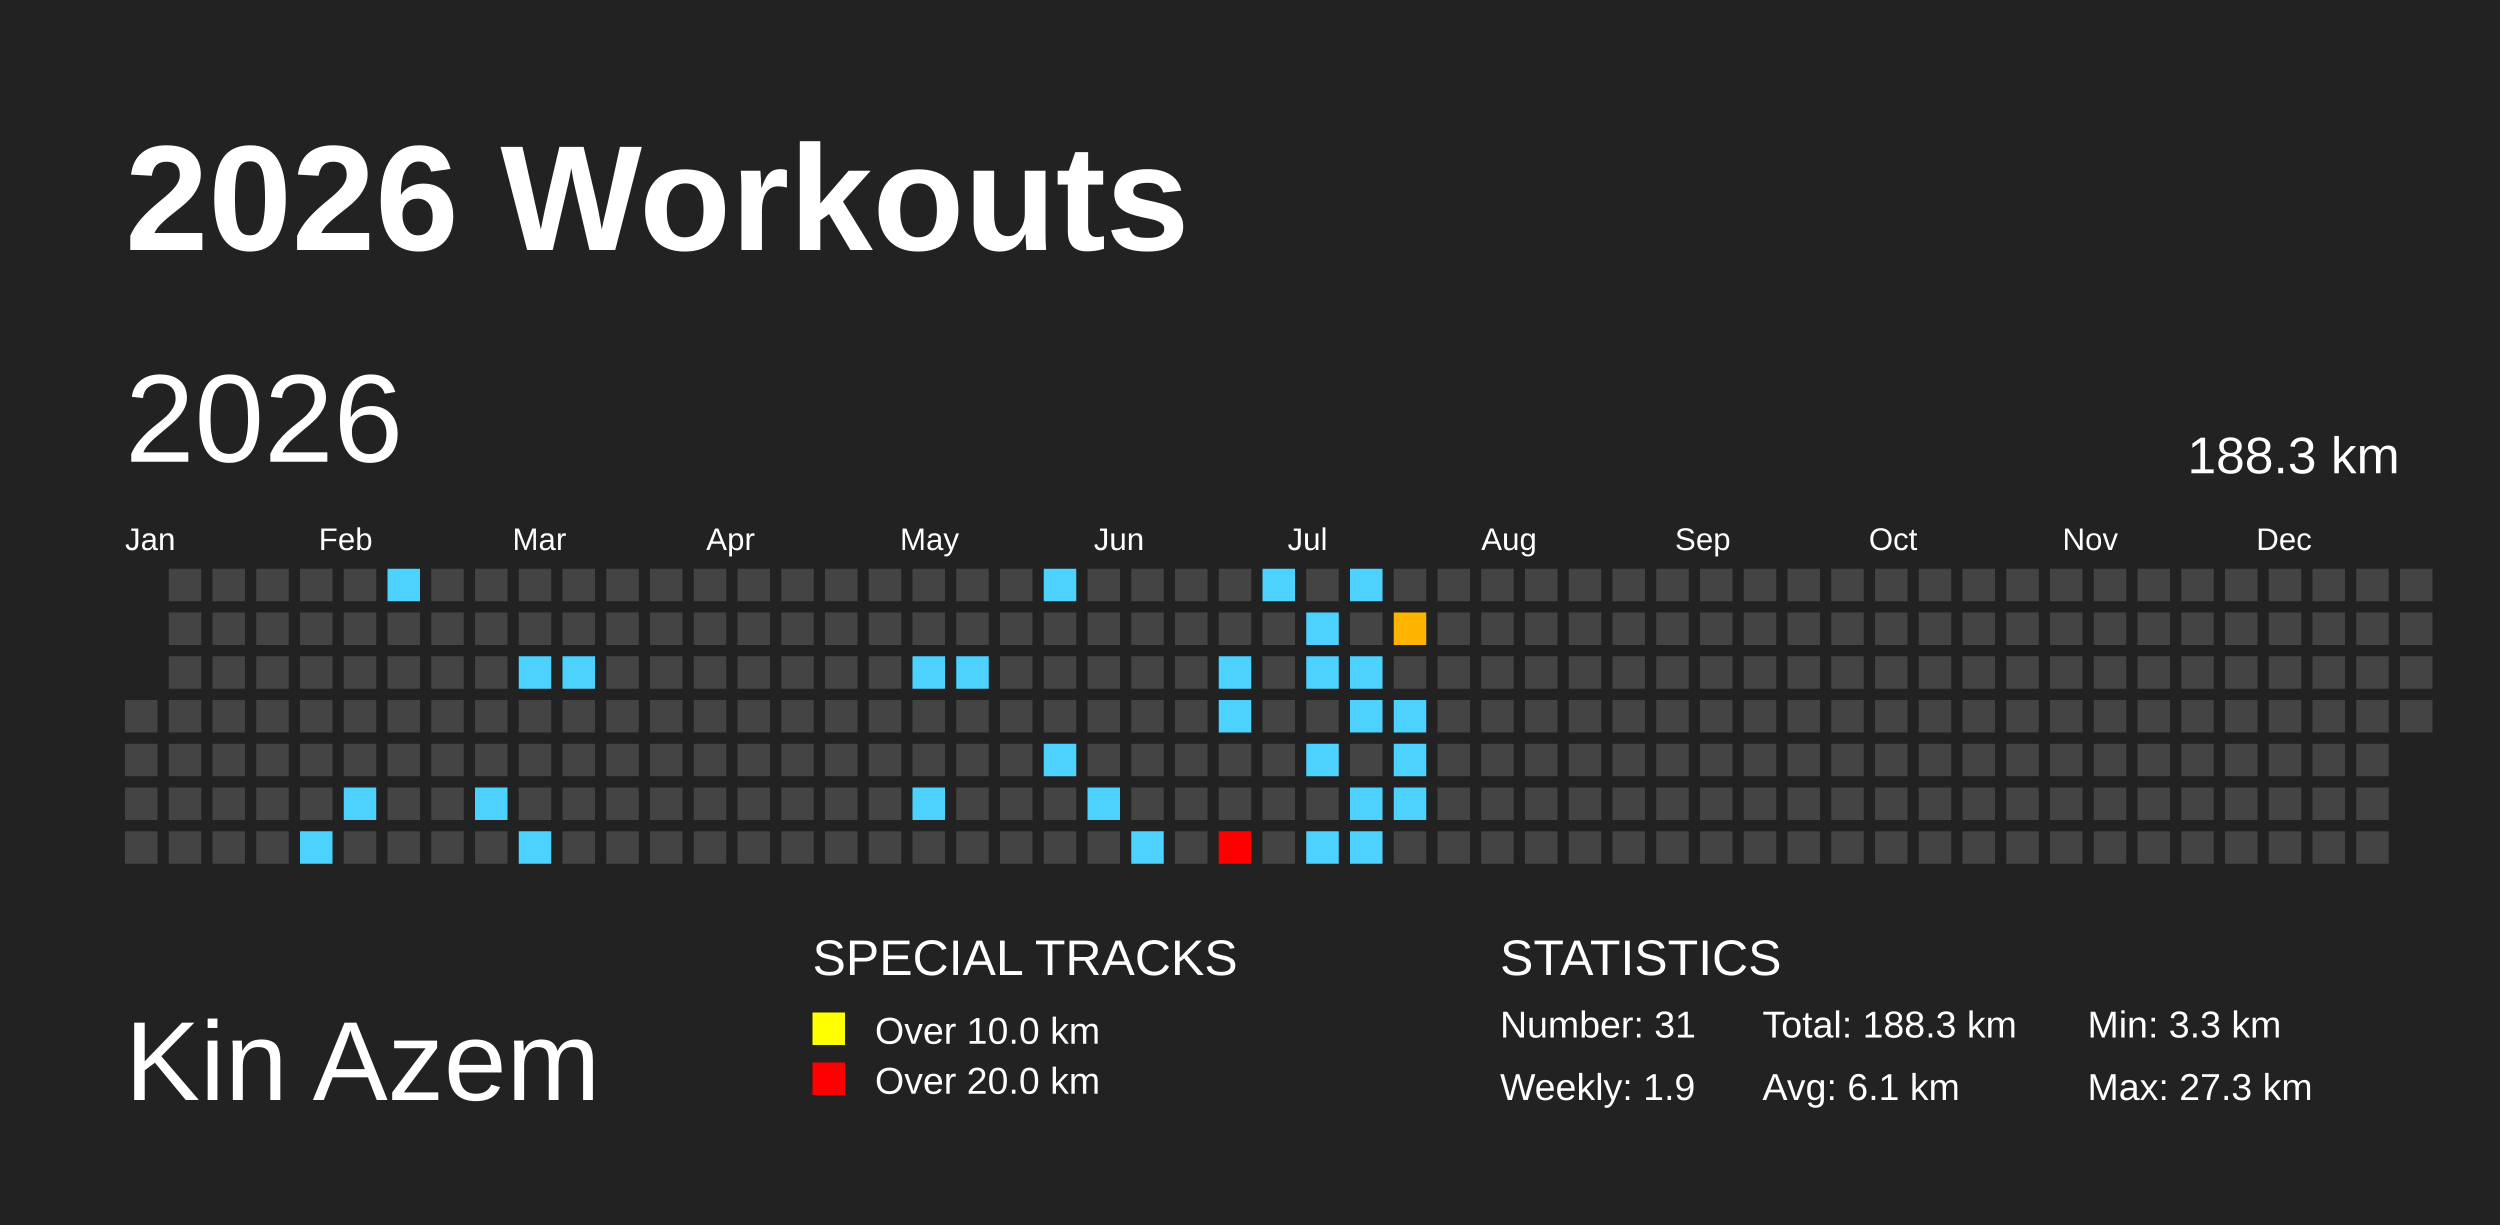
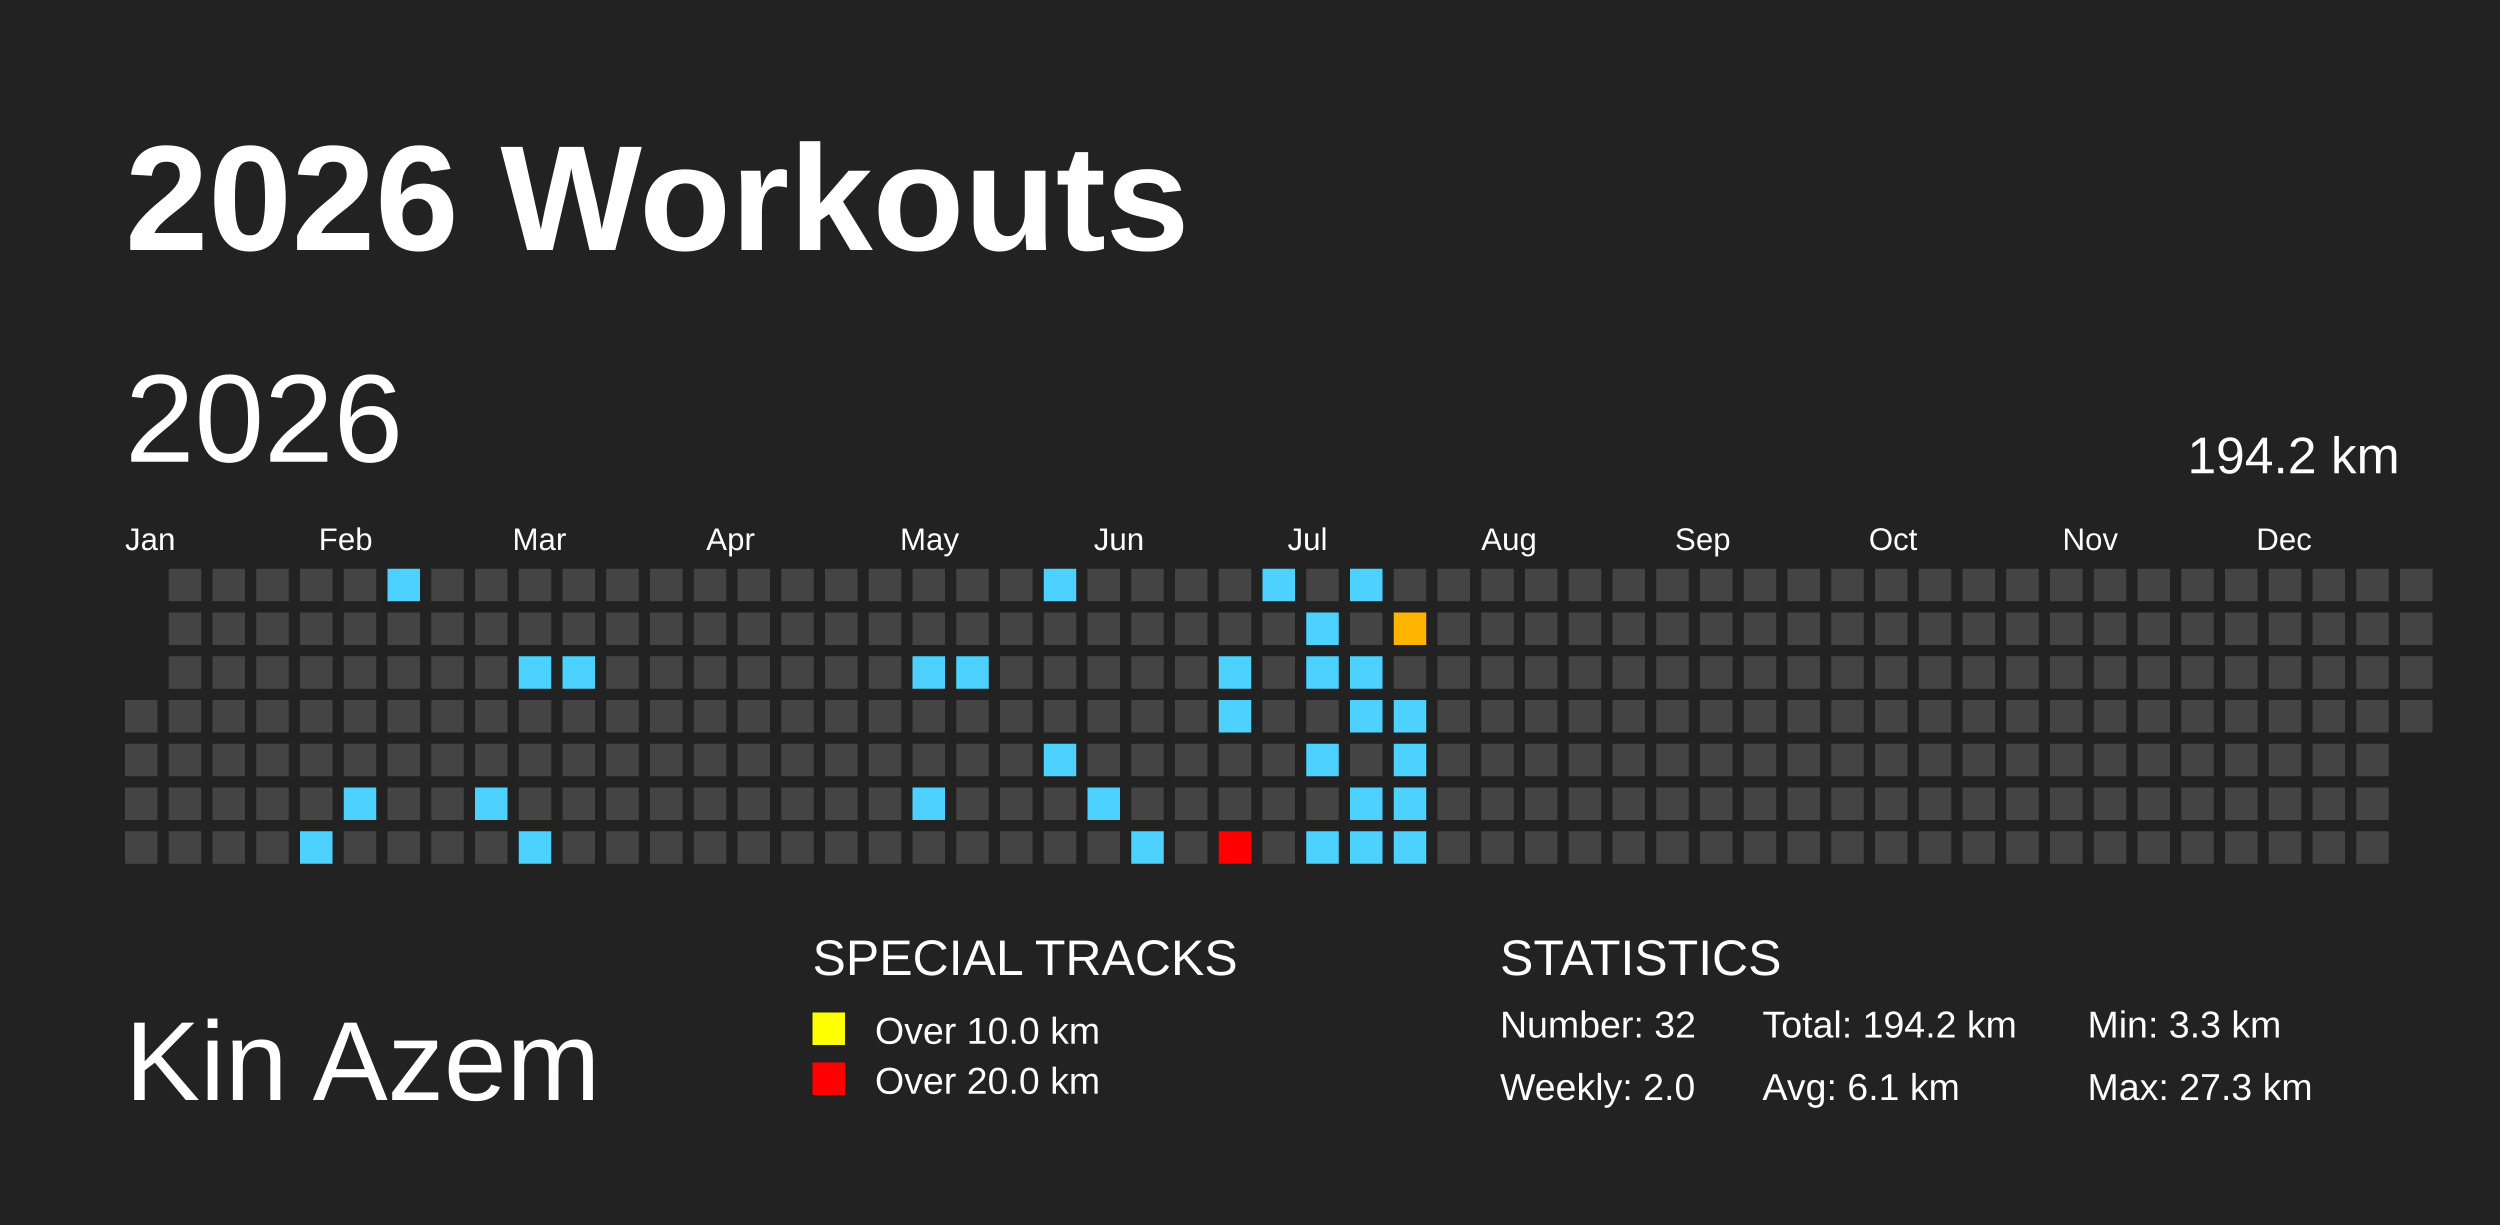
<svg xmlns="http://www.w3.org/2000/svg" baseProfile="full" height="98mm" version="1.1" viewBox="0,0,200,98" width="200mm">
  <defs>
    <pattern height="2" id="indoor-stripe" patternUnits="userSpaceOnUse" width="2">
      <line stroke="white" stroke-opacity="0.45" stroke-width="0.5" x1="0" x2="2" y1="2" y2="0" />
    </pattern>
  </defs>
  <rect fill="#222222" height="98" width="200" x="0" y="0" />
  <text fill="#FFFFFF" style="font-size:12px; font-family:Arial; font-weight:bold;" x="10" y="20">2026 Workouts</text>
  <text fill="#FFFFFF" style="font-size:9px; font-family:Arial" x="10" y="88">Kin Azem</text>
  <text fill="#FFFFFF" style="font-size:4px; font-family:Arial" x="65" y="78">SPECIAL TRACKS</text>
  <rect fill="yellow" height="2.6" width="2.6" x="65" y="81" />
  <text fill="#FFFFFF" style="font-size:3px; font-family:Arial" x="70" y="83.5">Over 10.0 km</text>
  <rect fill="red" height="2.6" width="2.6" x="65" y="85" />
  <text fill="#FFFFFF" style="font-size:3px; font-family:Arial" x="70" y="87.5">Over 20.0 km</text>
  <text fill="#FFFFFF" style="font-size:4px; font-family:Arial" x="120" y="78">STATISTICS</text>
-   <text fill="#FFFFFF" style="font-size:3px; font-family:Arial" x="120" y="83">Number: 31</text>
-   <text fill="#FFFFFF" style="font-size:3px; font-family:Arial" x="120" y="88">Weekly: 1.9</text>
-   <text fill="#FFFFFF" style="font-size:3px; font-family:Arial" x="141" y="83">Total: 188.3 km</text>
+   <text fill="#FFFFFF" style="font-size:3px; font-family:Arial" x="120" y="83">Number: 32</text>
+   <text fill="#FFFFFF" style="font-size:3px; font-family:Arial" x="120" y="88">Weekly: 2.0</text>
+   <text fill="#FFFFFF" style="font-size:3px; font-family:Arial" x="141" y="83">Total: 194.2 km</text>
  <text fill="#FFFFFF" style="font-size:3px; font-family:Arial" x="141" y="88">Avg: 6.1 km</text>
  <text fill="#FFFFFF" style="font-size:3px; font-family:Arial" x="167" y="83">Min: 3.3 km</text>
  <text fill="#FFFFFF" style="font-size:3px; font-family:Arial" x="167" y="88">Max: 27.3 km</text>
  <text dominant-baseline="hanging" fill="#FFFFFF" style="font-size:10.0px; font-family:Arial;" x="10" y="30">2026</text>
-   <text dominant-baseline="hanging" fill="#FFFFFF" style="font-size:4.125px; font-family:Arial;" x="175" y="35">188.3 km</text>
+   <text dominant-baseline="hanging" fill="#FFFFFF" style="font-size:4.125px; font-family:Arial;" x="175" y="35">194.2 km</text>
  <text fill="#FFFFFF" style="font-size:2.5px; font-family:Arial" x="10.0" y="44">Jan</text>
  <text fill="#FFFFFF" style="font-size:2.5px; font-family:Arial" x="25.5" y="44">Feb</text>
  <text fill="#FFFFFF" style="font-size:2.5px; font-family:Arial" x="41.0" y="44">Mar</text>
  <text fill="#FFFFFF" style="font-size:2.5px; font-family:Arial" x="56.5" y="44">Apr</text>
  <text fill="#FFFFFF" style="font-size:2.5px; font-family:Arial" x="72.0" y="44">May</text>
  <text fill="#FFFFFF" style="font-size:2.5px; font-family:Arial" x="87.5" y="44">Jun</text>
  <text fill="#FFFFFF" style="font-size:2.5px; font-family:Arial" x="103.0" y="44">Jul</text>
  <text fill="#FFFFFF" style="font-size:2.5px; font-family:Arial" x="118.5" y="44">Aug</text>
  <text fill="#FFFFFF" style="font-size:2.5px; font-family:Arial" x="134.0" y="44">Sep</text>
  <text fill="#FFFFFF" style="font-size:2.5px; font-family:Arial" x="149.5" y="44">Oct</text>
  <text fill="#FFFFFF" style="font-size:2.5px; font-family:Arial" x="165.0" y="44">Nov</text>
  <text fill="#FFFFFF" style="font-size:2.5px; font-family:Arial" x="180.5" y="44">Dec</text>
  <rect fill="#444444" height="2.6" width="2.6" x="10.0" y="56.0" />
  <rect fill="#444444" height="2.6" width="2.6" x="10.0" y="59.5" />
  <rect fill="#444444" height="2.6" width="2.6" x="10.0" y="63.0" />
  <rect fill="#444444" height="2.6" width="2.6" x="10.0" y="66.5" />
  <rect fill="#444444" height="2.6" width="2.6" x="13.5" y="45.5" />
  <rect fill="#444444" height="2.6" width="2.6" x="13.5" y="49.0" />
  <rect fill="#444444" height="2.6" width="2.6" x="13.5" y="52.5" />
  <rect fill="#444444" height="2.6" width="2.6" x="13.5" y="56.0" />
  <rect fill="#444444" height="2.6" width="2.6" x="13.5" y="59.5" />
  <rect fill="#444444" height="2.6" width="2.6" x="13.5" y="63.0" />
  <rect fill="#444444" height="2.6" width="2.6" x="13.5" y="66.5" />
  <rect fill="#444444" height="2.6" width="2.6" x="17.0" y="45.5" />
  <rect fill="#444444" height="2.6" width="2.6" x="17.0" y="49.0" />
  <rect fill="#444444" height="2.6" width="2.6" x="17.0" y="52.5" />
  <rect fill="#444444" height="2.6" width="2.6" x="17.0" y="56.0" />
  <rect fill="#444444" height="2.6" width="2.6" x="17.0" y="59.5" />
  <rect fill="#444444" height="2.6" width="2.6" x="17.0" y="63.0" />
  <rect fill="#444444" height="2.6" width="2.6" x="17.0" y="66.5" />
  <rect fill="#444444" height="2.6" width="2.6" x="20.5" y="45.5" />
  <rect fill="#444444" height="2.6" width="2.6" x="20.5" y="49.0" />
  <rect fill="#444444" height="2.6" width="2.6" x="20.5" y="52.5" />
  <rect fill="#444444" height="2.6" width="2.6" x="20.5" y="56.0" />
  <rect fill="#444444" height="2.6" width="2.6" x="20.5" y="59.5" />
  <rect fill="#444444" height="2.6" width="2.6" x="20.5" y="63.0" />
  <rect fill="#444444" height="2.6" width="2.6" x="20.5" y="66.5" />
  <rect fill="#444444" height="2.6" width="2.6" x="24.0" y="45.5" />
  <rect fill="#444444" height="2.6" width="2.6" x="24.0" y="49.0" />
  <rect fill="#444444" height="2.6" width="2.6" x="24.0" y="52.5" />
  <rect fill="#444444" height="2.6" width="2.6" x="24.0" y="56.0" />
  <rect fill="#444444" height="2.6" width="2.6" x="24.0" y="59.5" />
  <rect fill="#444444" height="2.6" width="2.6" x="24.0" y="63.0" />
  <rect fill="#4dd2ff" height="2.6" width="2.6" x="24.0" y="66.5" />
  <rect fill="#444444" height="2.6" width="2.6" x="27.5" y="45.5" />
  <rect fill="#444444" height="2.6" width="2.6" x="27.5" y="49.0" />
  <rect fill="#444444" height="2.6" width="2.6" x="27.5" y="52.5" />
  <rect fill="#444444" height="2.6" width="2.6" x="27.5" y="56.0" />
  <rect fill="#444444" height="2.6" width="2.6" x="27.5" y="59.5" />
  <rect fill="#4dd2ff" height="2.6" width="2.6" x="27.5" y="63.0" />
  <rect fill="#444444" height="2.6" width="2.6" x="27.5" y="66.5" />
  <rect fill="#4dd2ff" height="2.6" width="2.6" x="31.0" y="45.5" />
  <rect fill="#444444" height="2.6" width="2.6" x="31.0" y="49.0" />
  <rect fill="#444444" height="2.6" width="2.6" x="31.0" y="52.5" />
  <rect fill="#444444" height="2.6" width="2.6" x="31.0" y="56.0" />
  <rect fill="#444444" height="2.6" width="2.6" x="31.0" y="59.5" />
  <rect fill="#444444" height="2.6" width="2.6" x="31.0" y="63.0" />
  <rect fill="#444444" height="2.6" width="2.6" x="31.0" y="66.5" />
  <rect fill="#444444" height="2.6" width="2.6" x="34.5" y="45.5" />
  <rect fill="#444444" height="2.6" width="2.6" x="34.5" y="49.0" />
  <rect fill="#444444" height="2.6" width="2.6" x="34.5" y="52.5" />
  <rect fill="#444444" height="2.6" width="2.6" x="34.5" y="56.0" />
  <rect fill="#444444" height="2.6" width="2.6" x="34.5" y="59.5" />
  <rect fill="#444444" height="2.6" width="2.6" x="34.5" y="63.0" />
  <rect fill="#444444" height="2.6" width="2.6" x="34.5" y="66.5" />
  <rect fill="#444444" height="2.6" width="2.6" x="38.0" y="45.5" />
  <rect fill="#444444" height="2.6" width="2.6" x="38.0" y="49.0" />
  <rect fill="#444444" height="2.6" width="2.6" x="38.0" y="52.5" />
  <rect fill="#444444" height="2.6" width="2.6" x="38.0" y="56.0" />
  <rect fill="#444444" height="2.6" width="2.6" x="38.0" y="59.5" />
  <rect fill="#4dd2ff" height="2.6" width="2.6" x="38.0" y="63.0" />
  <rect fill="#444444" height="2.6" width="2.6" x="38.0" y="66.5" />
  <rect fill="#444444" height="2.6" width="2.6" x="41.5" y="45.5" />
  <rect fill="#444444" height="2.6" width="2.6" x="41.5" y="49.0" />
  <rect fill="#4dd2ff" height="2.6" width="2.6" x="41.5" y="52.5" />
  <rect fill="#444444" height="2.6" width="2.6" x="41.5" y="56.0" />
  <rect fill="#444444" height="2.6" width="2.6" x="41.5" y="59.5" />
  <rect fill="#444444" height="2.6" width="2.6" x="41.5" y="63.0" />
  <rect fill="#4dd2ff" height="2.6" width="2.6" x="41.5" y="66.5" />
  <rect fill="#444444" height="2.6" width="2.6" x="45.0" y="45.5" />
  <rect fill="#444444" height="2.6" width="2.6" x="45.0" y="49.0" />
  <rect fill="#4dd2ff" height="2.6" width="2.6" x="45.0" y="52.5" />
  <rect fill="#444444" height="2.6" width="2.6" x="45.0" y="56.0" />
  <rect fill="#444444" height="2.6" width="2.6" x="45.0" y="59.5" />
  <rect fill="#444444" height="2.6" width="2.6" x="45.0" y="63.0" />
  <rect fill="#444444" height="2.6" width="2.6" x="45.0" y="66.5" />
  <rect fill="#444444" height="2.6" width="2.6" x="48.5" y="45.5" />
  <rect fill="#444444" height="2.6" width="2.6" x="48.5" y="49.0" />
  <rect fill="#444444" height="2.6" width="2.6" x="48.5" y="52.5" />
  <rect fill="#444444" height="2.6" width="2.6" x="48.5" y="56.0" />
  <rect fill="#444444" height="2.6" width="2.6" x="48.5" y="59.5" />
  <rect fill="#444444" height="2.6" width="2.6" x="48.5" y="63.0" />
  <rect fill="#444444" height="2.6" width="2.6" x="48.5" y="66.5" />
  <rect fill="#444444" height="2.6" width="2.6" x="52.0" y="45.5" />
  <rect fill="#444444" height="2.6" width="2.6" x="52.0" y="49.0" />
  <rect fill="#444444" height="2.6" width="2.6" x="52.0" y="52.5" />
  <rect fill="#444444" height="2.6" width="2.6" x="52.0" y="56.0" />
  <rect fill="#444444" height="2.6" width="2.6" x="52.0" y="59.5" />
  <rect fill="#444444" height="2.6" width="2.6" x="52.0" y="63.0" />
  <rect fill="#444444" height="2.6" width="2.6" x="52.0" y="66.5" />
  <rect fill="#444444" height="2.6" width="2.6" x="55.5" y="45.5" />
  <rect fill="#444444" height="2.6" width="2.6" x="55.5" y="49.0" />
  <rect fill="#444444" height="2.6" width="2.6" x="55.5" y="52.5" />
  <rect fill="#444444" height="2.6" width="2.6" x="55.5" y="56.0" />
  <rect fill="#444444" height="2.6" width="2.6" x="55.5" y="59.5" />
  <rect fill="#444444" height="2.6" width="2.6" x="55.5" y="63.0" />
  <rect fill="#444444" height="2.6" width="2.6" x="55.5" y="66.5" />
  <rect fill="#444444" height="2.6" width="2.6" x="59.0" y="45.5" />
  <rect fill="#444444" height="2.6" width="2.6" x="59.0" y="49.0" />
  <rect fill="#444444" height="2.6" width="2.6" x="59.0" y="52.5" />
  <rect fill="#444444" height="2.6" width="2.6" x="59.0" y="56.0" />
  <rect fill="#444444" height="2.6" width="2.6" x="59.0" y="59.5" />
  <rect fill="#444444" height="2.6" width="2.6" x="59.0" y="63.0" />
  <rect fill="#444444" height="2.6" width="2.6" x="59.0" y="66.5" />
  <rect fill="#444444" height="2.6" width="2.6" x="62.5" y="45.5" />
  <rect fill="#444444" height="2.6" width="2.6" x="62.5" y="49.0" />
  <rect fill="#444444" height="2.6" width="2.6" x="62.5" y="52.5" />
  <rect fill="#444444" height="2.6" width="2.6" x="62.5" y="56.0" />
  <rect fill="#444444" height="2.6" width="2.6" x="62.5" y="59.5" />
  <rect fill="#444444" height="2.6" width="2.6" x="62.5" y="63.0" />
  <rect fill="#444444" height="2.6" width="2.6" x="62.5" y="66.5" />
  <rect fill="#444444" height="2.6" width="2.6" x="66.0" y="45.5" />
  <rect fill="#444444" height="2.6" width="2.6" x="66.0" y="49.0" />
  <rect fill="#444444" height="2.6" width="2.6" x="66.0" y="52.5" />
  <rect fill="#444444" height="2.6" width="2.6" x="66.0" y="56.0" />
  <rect fill="#444444" height="2.6" width="2.6" x="66.0" y="59.5" />
  <rect fill="#444444" height="2.6" width="2.6" x="66.0" y="63.0" />
  <rect fill="#444444" height="2.6" width="2.6" x="66.0" y="66.5" />
  <rect fill="#444444" height="2.6" width="2.6" x="69.5" y="45.5" />
  <rect fill="#444444" height="2.6" width="2.6" x="69.5" y="49.0" />
  <rect fill="#444444" height="2.6" width="2.6" x="69.5" y="52.5" />
  <rect fill="#444444" height="2.6" width="2.6" x="69.5" y="56.0" />
  <rect fill="#444444" height="2.6" width="2.6" x="69.5" y="59.5" />
  <rect fill="#444444" height="2.6" width="2.6" x="69.5" y="63.0" />
  <rect fill="#444444" height="2.6" width="2.6" x="69.5" y="66.5" />
  <rect fill="#444444" height="2.6" width="2.6" x="73.0" y="45.5" />
  <rect fill="#444444" height="2.6" width="2.6" x="73.0" y="49.0" />
  <rect fill="#4dd2ff" height="2.6" width="2.6" x="73.0" y="52.5" />
  <rect fill="#444444" height="2.6" width="2.6" x="73.0" y="56.0" />
  <rect fill="#444444" height="2.6" width="2.6" x="73.0" y="59.5" />
  <rect fill="#4dd2ff" height="2.6" width="2.6" x="73.0" y="63.0" />
  <rect fill="#444444" height="2.6" width="2.6" x="73.0" y="66.5" />
  <rect fill="#444444" height="2.6" width="2.6" x="76.5" y="45.5" />
  <rect fill="#444444" height="2.6" width="2.6" x="76.5" y="49.0" />
  <rect fill="#4dd2ff" height="2.6" width="2.6" x="76.5" y="52.5" />
  <rect fill="#444444" height="2.6" width="2.6" x="76.5" y="56.0" />
  <rect fill="#444444" height="2.6" width="2.6" x="76.5" y="59.5" />
  <rect fill="#444444" height="2.6" width="2.6" x="76.5" y="63.0" />
  <rect fill="#444444" height="2.6" width="2.6" x="76.5" y="66.5" />
  <rect fill="#444444" height="2.6" width="2.6" x="80.0" y="45.5" />
  <rect fill="#444444" height="2.6" width="2.6" x="80.0" y="49.0" />
  <rect fill="#444444" height="2.6" width="2.6" x="80.0" y="52.5" />
  <rect fill="#444444" height="2.6" width="2.6" x="80.0" y="56.0" />
  <rect fill="#444444" height="2.6" width="2.6" x="80.0" y="59.5" />
  <rect fill="#444444" height="2.6" width="2.6" x="80.0" y="63.0" />
  <rect fill="#444444" height="2.6" width="2.6" x="80.0" y="66.5" />
  <rect fill="#4dd2ff" height="2.6" width="2.6" x="83.5" y="45.5" />
  <rect fill="#444444" height="2.6" width="2.6" x="83.5" y="49.0" />
  <rect fill="#444444" height="2.6" width="2.6" x="83.5" y="52.5" />
  <rect fill="#444444" height="2.6" width="2.6" x="83.5" y="56.0" />
  <rect fill="#4dd2ff" height="2.6" width="2.6" x="83.5" y="59.5" />
  <rect fill="#444444" height="2.6" width="2.6" x="83.5" y="63.0" />
  <rect fill="#444444" height="2.6" width="2.6" x="83.5" y="66.5" />
  <rect fill="#444444" height="2.6" width="2.6" x="87.0" y="45.5" />
  <rect fill="#444444" height="2.6" width="2.6" x="87.0" y="49.0" />
  <rect fill="#444444" height="2.6" width="2.6" x="87.0" y="52.5" />
  <rect fill="#444444" height="2.6" width="2.6" x="87.0" y="56.0" />
  <rect fill="#444444" height="2.6" width="2.6" x="87.0" y="59.5" />
  <rect fill="#4dd2ff" height="2.6" width="2.6" x="87.0" y="63.0" />
  <rect fill="#444444" height="2.6" width="2.6" x="87.0" y="66.5" />
  <rect fill="#444444" height="2.6" width="2.6" x="90.5" y="45.5" />
  <rect fill="#444444" height="2.6" width="2.6" x="90.5" y="49.0" />
  <rect fill="#444444" height="2.6" width="2.6" x="90.5" y="52.5" />
  <rect fill="#444444" height="2.6" width="2.6" x="90.5" y="56.0" />
  <rect fill="#444444" height="2.6" width="2.6" x="90.5" y="59.5" />
  <rect fill="#444444" height="2.6" width="2.6" x="90.5" y="63.0" />
  <rect fill="#4dd2ff" height="2.6" width="2.6" x="90.5" y="66.5" />
  <rect fill="#444444" height="2.6" width="2.6" x="94.0" y="45.5" />
  <rect fill="#444444" height="2.6" width="2.6" x="94.0" y="49.0" />
  <rect fill="#444444" height="2.6" width="2.6" x="94.0" y="52.5" />
  <rect fill="#444444" height="2.6" width="2.6" x="94.0" y="56.0" />
  <rect fill="#444444" height="2.6" width="2.6" x="94.0" y="59.5" />
  <rect fill="#444444" height="2.6" width="2.6" x="94.0" y="63.0" />
  <rect fill="#444444" height="2.6" width="2.6" x="94.0" y="66.5" />
  <rect fill="#444444" height="2.6" width="2.6" x="97.5" y="45.5" />
  <rect fill="#444444" height="2.6" width="2.6" x="97.5" y="49.0" />
  <rect fill="#4dd2ff" height="2.6" width="2.6" x="97.5" y="52.5" />
  <rect fill="#4dd2ff" height="2.6" width="2.6" x="97.5" y="56.0" />
  <rect fill="#444444" height="2.6" width="2.6" x="97.5" y="59.5" />
  <rect fill="#444444" height="2.6" width="2.6" x="97.5" y="63.0" />
  <rect fill="red" height="2.6" width="2.6" x="97.5" y="66.5" />
  <rect fill="#4dd2ff" height="2.6" width="2.6" x="101.0" y="45.5" />
  <rect fill="#444444" height="2.6" width="2.6" x="101.0" y="49.0" />
  <rect fill="#444444" height="2.6" width="2.6" x="101.0" y="52.5" />
  <rect fill="#444444" height="2.6" width="2.6" x="101.0" y="56.0" />
  <rect fill="#444444" height="2.6" width="2.6" x="101.0" y="59.5" />
  <rect fill="#444444" height="2.6" width="2.6" x="101.0" y="63.0" />
  <rect fill="#444444" height="2.6" width="2.6" x="101.0" y="66.5" />
  <rect fill="#444444" height="2.6" width="2.6" x="104.5" y="45.5" />
  <rect fill="#4dd2ff" height="2.6" width="2.6" x="104.5" y="49.0" />
  <rect fill="#4dd2ff" height="2.6" width="2.6" x="104.5" y="52.5" />
  <rect fill="#444444" height="2.6" width="2.6" x="104.5" y="56.0" />
  <rect fill="#4dd2ff" height="2.6" width="2.6" x="104.5" y="59.5" />
  <rect fill="#444444" height="2.6" width="2.6" x="104.5" y="63.0" />
  <rect fill="#4dd2ff" height="2.6" width="2.6" x="104.5" y="66.5" />
  <rect fill="#4dd2ff" height="2.6" width="2.6" x="108.0" y="45.5" />
  <rect fill="#444444" height="2.6" width="2.6" x="108.0" y="49.0" />
  <rect fill="#4dd2ff" height="2.6" width="2.6" x="108.0" y="52.5" />
  <rect fill="#4dd2ff" height="2.6" width="2.6" x="108.0" y="56.0" />
  <rect fill="#444444" height="2.6" width="2.6" x="108.0" y="59.5" />
  <rect fill="#4dd2ff" height="2.6" width="2.6" x="108.0" y="63.0" />
  <rect fill="#4dd2ff" height="2.6" width="2.6" x="108.0" y="66.5" />
  <rect fill="#444444" height="2.6" width="2.6" x="111.5" y="45.5" />
  <rect fill="#ffb400" height="2.6" width="2.6" x="111.5" y="49.0" />
  <rect fill="#444444" height="2.6" width="2.6" x="111.5" y="52.5" />
  <rect fill="#4dd2ff" height="2.6" width="2.6" x="111.5" y="56.0" />
  <rect fill="#4dd2ff" height="2.6" width="2.6" x="111.5" y="59.5" />
  <rect fill="#4dd2ff" height="2.6" width="2.6" x="111.5" y="63.0" />
-   <rect fill="#444444" height="2.6" width="2.6" x="111.5" y="66.5" />
+   <rect fill="#4dd2ff" height="2.6" width="2.6" x="111.5" y="66.5" />
  <rect fill="#444444" height="2.6" width="2.6" x="115.0" y="45.5" />
  <rect fill="#444444" height="2.6" width="2.6" x="115.0" y="49.0" />
  <rect fill="#444444" height="2.6" width="2.6" x="115.0" y="52.5" />
  <rect fill="#444444" height="2.6" width="2.6" x="115.0" y="56.0" />
  <rect fill="#444444" height="2.6" width="2.6" x="115.0" y="59.5" />
  <rect fill="#444444" height="2.6" width="2.6" x="115.0" y="63.0" />
  <rect fill="#444444" height="2.6" width="2.6" x="115.0" y="66.5" />
  <rect fill="#444444" height="2.6" width="2.6" x="118.5" y="45.5" />
  <rect fill="#444444" height="2.6" width="2.6" x="118.5" y="49.0" />
  <rect fill="#444444" height="2.6" width="2.6" x="118.5" y="52.5" />
  <rect fill="#444444" height="2.6" width="2.6" x="118.5" y="56.0" />
  <rect fill="#444444" height="2.6" width="2.6" x="118.5" y="59.5" />
  <rect fill="#444444" height="2.6" width="2.6" x="118.5" y="63.0" />
  <rect fill="#444444" height="2.6" width="2.6" x="118.5" y="66.5" />
  <rect fill="#444444" height="2.6" width="2.6" x="122.0" y="45.5" />
  <rect fill="#444444" height="2.6" width="2.6" x="122.0" y="49.0" />
  <rect fill="#444444" height="2.6" width="2.6" x="122.0" y="52.5" />
  <rect fill="#444444" height="2.6" width="2.6" x="122.0" y="56.0" />
  <rect fill="#444444" height="2.6" width="2.6" x="122.0" y="59.5" />
  <rect fill="#444444" height="2.6" width="2.6" x="122.0" y="63.0" />
  <rect fill="#444444" height="2.6" width="2.6" x="122.0" y="66.5" />
  <rect fill="#444444" height="2.6" width="2.6" x="125.5" y="45.5" />
  <rect fill="#444444" height="2.6" width="2.6" x="125.5" y="49.0" />
  <rect fill="#444444" height="2.6" width="2.6" x="125.5" y="52.5" />
  <rect fill="#444444" height="2.6" width="2.6" x="125.5" y="56.0" />
  <rect fill="#444444" height="2.6" width="2.6" x="125.5" y="59.5" />
  <rect fill="#444444" height="2.6" width="2.6" x="125.5" y="63.0" />
  <rect fill="#444444" height="2.6" width="2.6" x="125.5" y="66.5" />
  <rect fill="#444444" height="2.6" width="2.6" x="129.0" y="45.5" />
  <rect fill="#444444" height="2.6" width="2.6" x="129.0" y="49.0" />
  <rect fill="#444444" height="2.6" width="2.6" x="129.0" y="52.5" />
  <rect fill="#444444" height="2.6" width="2.6" x="129.0" y="56.0" />
  <rect fill="#444444" height="2.6" width="2.6" x="129.0" y="59.5" />
  <rect fill="#444444" height="2.6" width="2.6" x="129.0" y="63.0" />
  <rect fill="#444444" height="2.6" width="2.6" x="129.0" y="66.5" />
  <rect fill="#444444" height="2.6" width="2.6" x="132.5" y="45.5" />
  <rect fill="#444444" height="2.6" width="2.6" x="132.5" y="49.0" />
  <rect fill="#444444" height="2.6" width="2.6" x="132.5" y="52.5" />
  <rect fill="#444444" height="2.6" width="2.6" x="132.5" y="56.0" />
  <rect fill="#444444" height="2.6" width="2.6" x="132.5" y="59.5" />
  <rect fill="#444444" height="2.6" width="2.6" x="132.5" y="63.0" />
  <rect fill="#444444" height="2.6" width="2.6" x="132.5" y="66.5" />
  <rect fill="#444444" height="2.6" width="2.6" x="136.0" y="45.5" />
  <rect fill="#444444" height="2.6" width="2.6" x="136.0" y="49.0" />
  <rect fill="#444444" height="2.6" width="2.6" x="136.0" y="52.5" />
  <rect fill="#444444" height="2.6" width="2.6" x="136.0" y="56.0" />
  <rect fill="#444444" height="2.6" width="2.6" x="136.0" y="59.5" />
  <rect fill="#444444" height="2.6" width="2.6" x="136.0" y="63.0" />
  <rect fill="#444444" height="2.6" width="2.6" x="136.0" y="66.5" />
  <rect fill="#444444" height="2.6" width="2.6" x="139.5" y="45.5" />
  <rect fill="#444444" height="2.6" width="2.6" x="139.5" y="49.0" />
  <rect fill="#444444" height="2.6" width="2.6" x="139.5" y="52.5" />
  <rect fill="#444444" height="2.6" width="2.6" x="139.5" y="56.0" />
  <rect fill="#444444" height="2.6" width="2.6" x="139.5" y="59.5" />
  <rect fill="#444444" height="2.6" width="2.6" x="139.5" y="63.0" />
  <rect fill="#444444" height="2.6" width="2.6" x="139.5" y="66.5" />
  <rect fill="#444444" height="2.6" width="2.6" x="143.0" y="45.5" />
  <rect fill="#444444" height="2.6" width="2.6" x="143.0" y="49.0" />
  <rect fill="#444444" height="2.6" width="2.6" x="143.0" y="52.5" />
  <rect fill="#444444" height="2.6" width="2.6" x="143.0" y="56.0" />
  <rect fill="#444444" height="2.6" width="2.6" x="143.0" y="59.5" />
  <rect fill="#444444" height="2.6" width="2.6" x="143.0" y="63.0" />
  <rect fill="#444444" height="2.6" width="2.6" x="143.0" y="66.5" />
  <rect fill="#444444" height="2.6" width="2.6" x="146.5" y="45.5" />
  <rect fill="#444444" height="2.6" width="2.6" x="146.5" y="49.0" />
  <rect fill="#444444" height="2.6" width="2.6" x="146.5" y="52.5" />
  <rect fill="#444444" height="2.6" width="2.6" x="146.5" y="56.0" />
  <rect fill="#444444" height="2.6" width="2.6" x="146.5" y="59.5" />
  <rect fill="#444444" height="2.6" width="2.6" x="146.5" y="63.0" />
  <rect fill="#444444" height="2.6" width="2.6" x="146.5" y="66.5" />
  <rect fill="#444444" height="2.6" width="2.6" x="150.0" y="45.5" />
  <rect fill="#444444" height="2.6" width="2.6" x="150.0" y="49.0" />
  <rect fill="#444444" height="2.6" width="2.6" x="150.0" y="52.5" />
  <rect fill="#444444" height="2.6" width="2.6" x="150.0" y="56.0" />
  <rect fill="#444444" height="2.6" width="2.6" x="150.0" y="59.5" />
  <rect fill="#444444" height="2.6" width="2.6" x="150.0" y="63.0" />
  <rect fill="#444444" height="2.6" width="2.6" x="150.0" y="66.5" />
  <rect fill="#444444" height="2.6" width="2.6" x="153.5" y="45.5" />
  <rect fill="#444444" height="2.6" width="2.6" x="153.5" y="49.0" />
  <rect fill="#444444" height="2.6" width="2.6" x="153.5" y="52.5" />
  <rect fill="#444444" height="2.6" width="2.6" x="153.5" y="56.0" />
  <rect fill="#444444" height="2.6" width="2.6" x="153.5" y="59.5" />
  <rect fill="#444444" height="2.6" width="2.6" x="153.5" y="63.0" />
  <rect fill="#444444" height="2.6" width="2.6" x="153.5" y="66.5" />
  <rect fill="#444444" height="2.6" width="2.6" x="157.0" y="45.5" />
  <rect fill="#444444" height="2.6" width="2.6" x="157.0" y="49.0" />
  <rect fill="#444444" height="2.6" width="2.6" x="157.0" y="52.5" />
  <rect fill="#444444" height="2.6" width="2.6" x="157.0" y="56.0" />
  <rect fill="#444444" height="2.6" width="2.6" x="157.0" y="59.5" />
  <rect fill="#444444" height="2.6" width="2.6" x="157.0" y="63.0" />
  <rect fill="#444444" height="2.6" width="2.6" x="157.0" y="66.5" />
  <rect fill="#444444" height="2.6" width="2.6" x="160.5" y="45.5" />
  <rect fill="#444444" height="2.6" width="2.6" x="160.5" y="49.0" />
  <rect fill="#444444" height="2.6" width="2.6" x="160.5" y="52.5" />
  <rect fill="#444444" height="2.6" width="2.6" x="160.5" y="56.0" />
  <rect fill="#444444" height="2.6" width="2.6" x="160.5" y="59.5" />
  <rect fill="#444444" height="2.6" width="2.6" x="160.5" y="63.0" />
  <rect fill="#444444" height="2.6" width="2.6" x="160.5" y="66.5" />
  <rect fill="#444444" height="2.6" width="2.6" x="164.0" y="45.5" />
  <rect fill="#444444" height="2.6" width="2.6" x="164.0" y="49.0" />
  <rect fill="#444444" height="2.6" width="2.6" x="164.0" y="52.5" />
  <rect fill="#444444" height="2.6" width="2.6" x="164.0" y="56.0" />
  <rect fill="#444444" height="2.6" width="2.6" x="164.0" y="59.5" />
  <rect fill="#444444" height="2.6" width="2.6" x="164.0" y="63.0" />
  <rect fill="#444444" height="2.6" width="2.6" x="164.0" y="66.5" />
  <rect fill="#444444" height="2.6" width="2.6" x="167.5" y="45.5" />
  <rect fill="#444444" height="2.6" width="2.6" x="167.5" y="49.0" />
  <rect fill="#444444" height="2.6" width="2.6" x="167.5" y="52.5" />
  <rect fill="#444444" height="2.6" width="2.6" x="167.5" y="56.0" />
  <rect fill="#444444" height="2.6" width="2.6" x="167.5" y="59.5" />
  <rect fill="#444444" height="2.6" width="2.6" x="167.5" y="63.0" />
  <rect fill="#444444" height="2.6" width="2.6" x="167.5" y="66.5" />
  <rect fill="#444444" height="2.6" width="2.6" x="171.0" y="45.5" />
  <rect fill="#444444" height="2.6" width="2.6" x="171.0" y="49.0" />
  <rect fill="#444444" height="2.6" width="2.6" x="171.0" y="52.5" />
  <rect fill="#444444" height="2.6" width="2.6" x="171.0" y="56.0" />
  <rect fill="#444444" height="2.6" width="2.6" x="171.0" y="59.5" />
  <rect fill="#444444" height="2.6" width="2.6" x="171.0" y="63.0" />
  <rect fill="#444444" height="2.6" width="2.6" x="171.0" y="66.5" />
  <rect fill="#444444" height="2.6" width="2.6" x="174.5" y="45.5" />
  <rect fill="#444444" height="2.6" width="2.6" x="174.5" y="49.0" />
  <rect fill="#444444" height="2.6" width="2.6" x="174.5" y="52.5" />
  <rect fill="#444444" height="2.6" width="2.6" x="174.5" y="56.0" />
  <rect fill="#444444" height="2.6" width="2.6" x="174.5" y="59.5" />
  <rect fill="#444444" height="2.6" width="2.6" x="174.5" y="63.0" />
  <rect fill="#444444" height="2.6" width="2.6" x="174.5" y="66.5" />
  <rect fill="#444444" height="2.6" width="2.6" x="178.0" y="45.5" />
  <rect fill="#444444" height="2.6" width="2.6" x="178.0" y="49.0" />
  <rect fill="#444444" height="2.6" width="2.6" x="178.0" y="52.5" />
  <rect fill="#444444" height="2.6" width="2.6" x="178.0" y="56.0" />
  <rect fill="#444444" height="2.6" width="2.6" x="178.0" y="59.5" />
  <rect fill="#444444" height="2.6" width="2.6" x="178.0" y="63.0" />
  <rect fill="#444444" height="2.6" width="2.6" x="178.0" y="66.5" />
  <rect fill="#444444" height="2.6" width="2.6" x="181.5" y="45.5" />
  <rect fill="#444444" height="2.6" width="2.6" x="181.5" y="49.0" />
  <rect fill="#444444" height="2.6" width="2.6" x="181.5" y="52.5" />
  <rect fill="#444444" height="2.6" width="2.6" x="181.5" y="56.0" />
  <rect fill="#444444" height="2.6" width="2.6" x="181.5" y="59.5" />
  <rect fill="#444444" height="2.6" width="2.6" x="181.5" y="63.0" />
  <rect fill="#444444" height="2.6" width="2.6" x="181.5" y="66.5" />
  <rect fill="#444444" height="2.6" width="2.6" x="185.0" y="45.5" />
  <rect fill="#444444" height="2.6" width="2.6" x="185.0" y="49.0" />
  <rect fill="#444444" height="2.6" width="2.6" x="185.0" y="52.5" />
  <rect fill="#444444" height="2.6" width="2.6" x="185.0" y="56.0" />
  <rect fill="#444444" height="2.6" width="2.6" x="185.0" y="59.5" />
  <rect fill="#444444" height="2.6" width="2.6" x="185.0" y="63.0" />
  <rect fill="#444444" height="2.6" width="2.6" x="185.0" y="66.5" />
  <rect fill="#444444" height="2.6" width="2.6" x="188.5" y="45.5" />
  <rect fill="#444444" height="2.6" width="2.6" x="188.5" y="49.0" />
  <rect fill="#444444" height="2.6" width="2.6" x="188.5" y="52.5" />
  <rect fill="#444444" height="2.6" width="2.6" x="188.5" y="56.0" />
  <rect fill="#444444" height="2.6" width="2.6" x="188.5" y="59.5" />
  <rect fill="#444444" height="2.6" width="2.6" x="188.5" y="63.0" />
  <rect fill="#444444" height="2.6" width="2.6" x="188.5" y="66.5" />
  <rect fill="#444444" height="2.6" width="2.6" x="192.0" y="45.5" />
  <rect fill="#444444" height="2.6" width="2.6" x="192.0" y="49.0" />
  <rect fill="#444444" height="2.6" width="2.6" x="192.0" y="52.5" />
  <rect fill="#444444" height="2.6" width="2.6" x="192.0" y="56.0" />
</svg>
